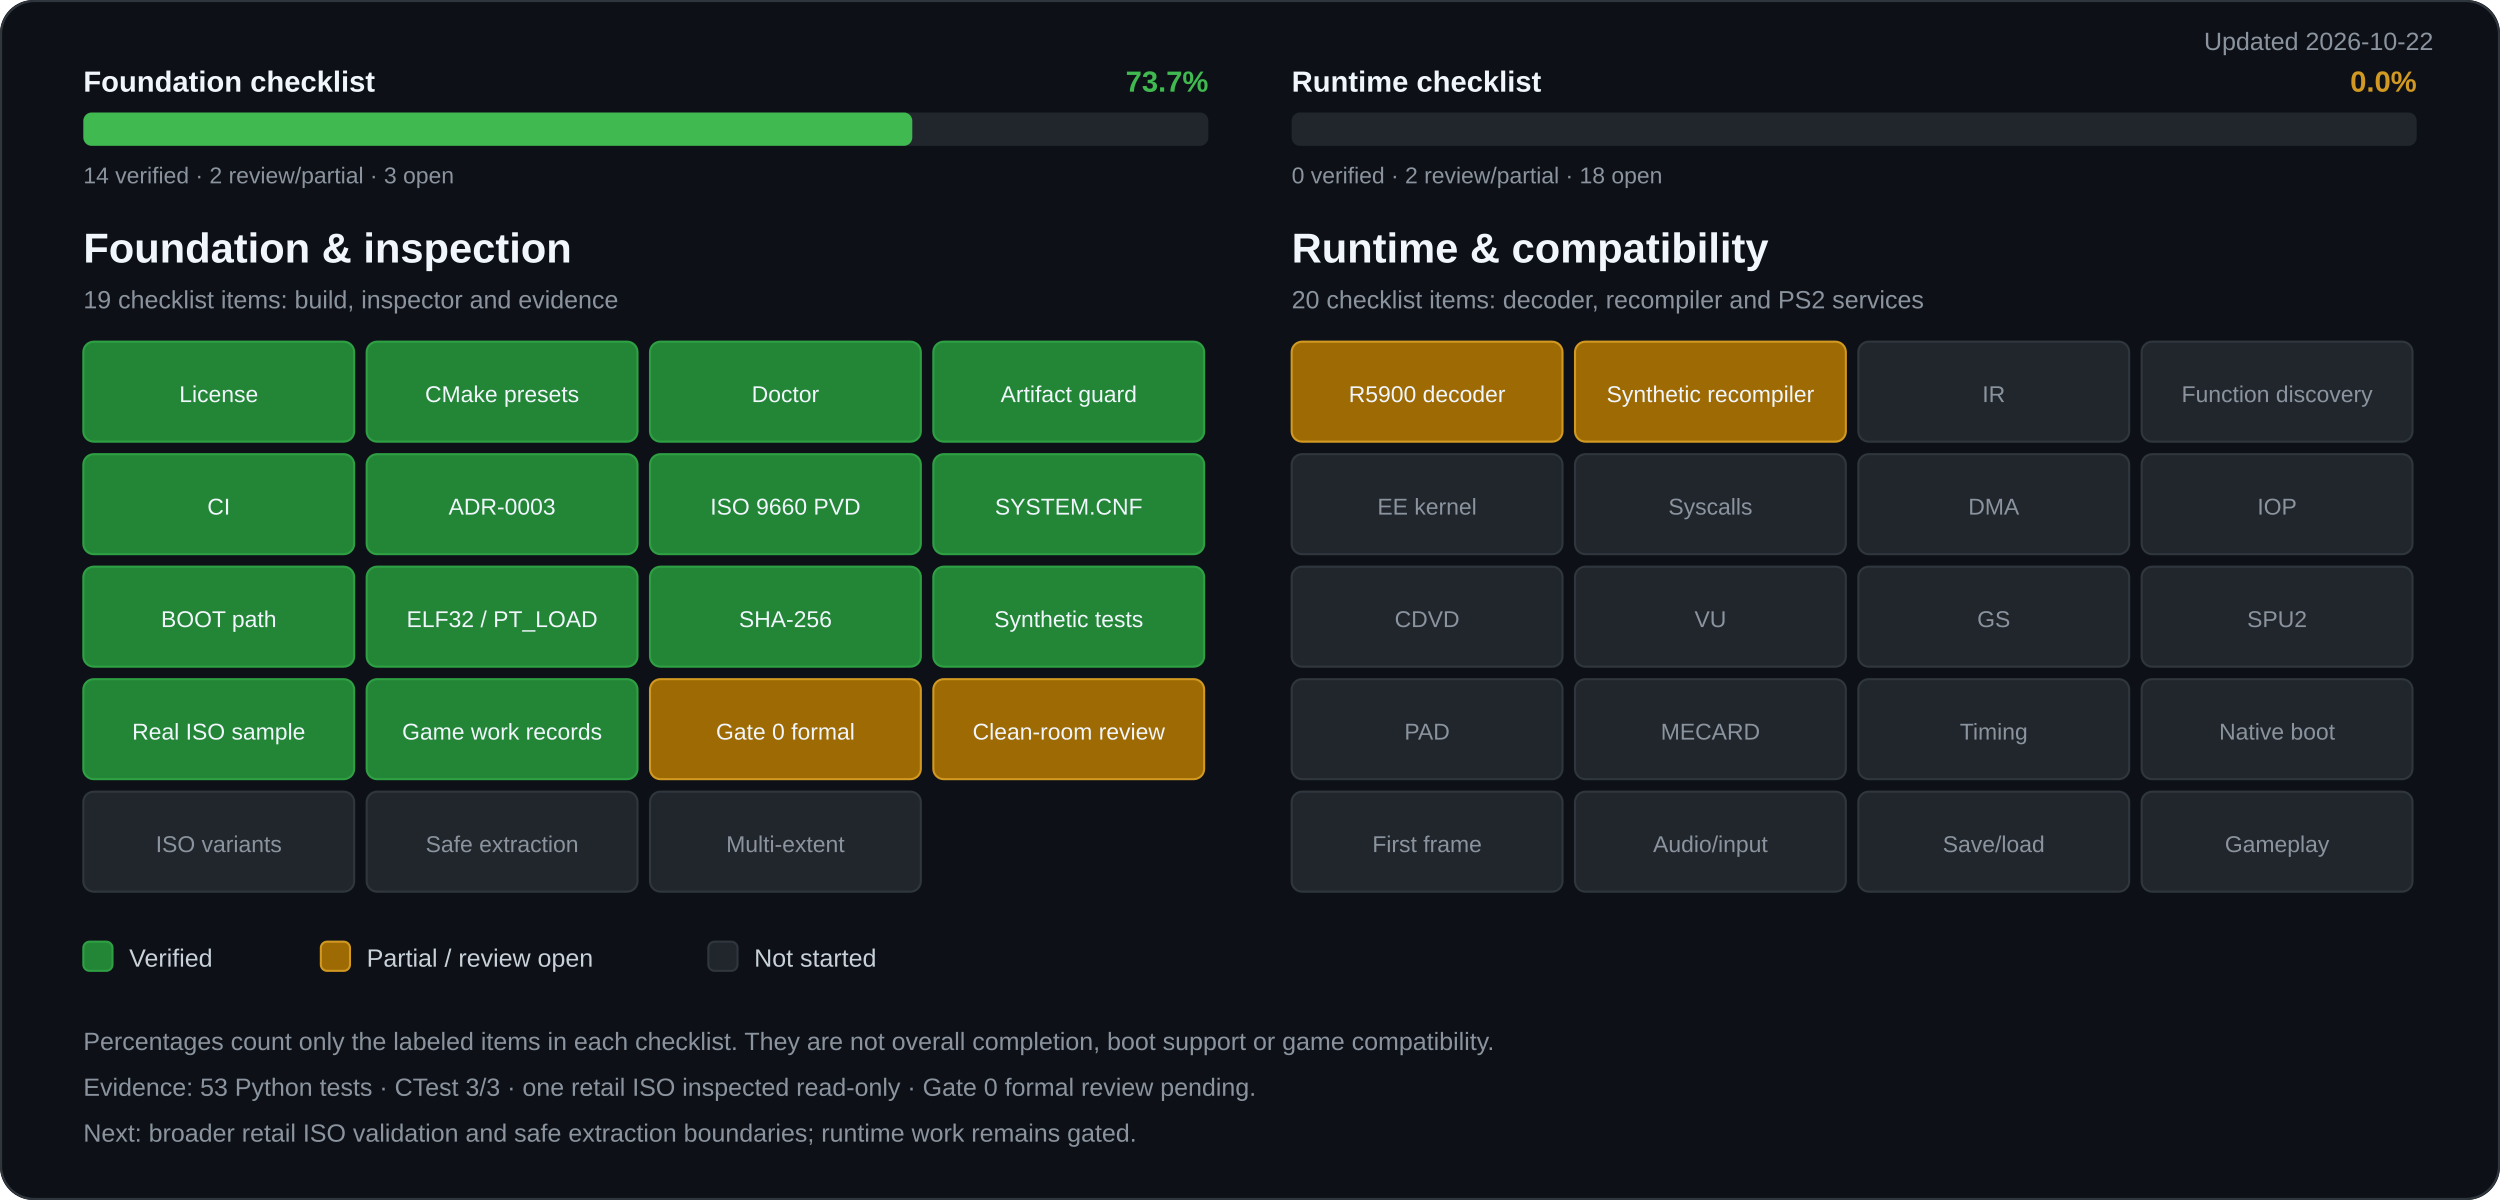
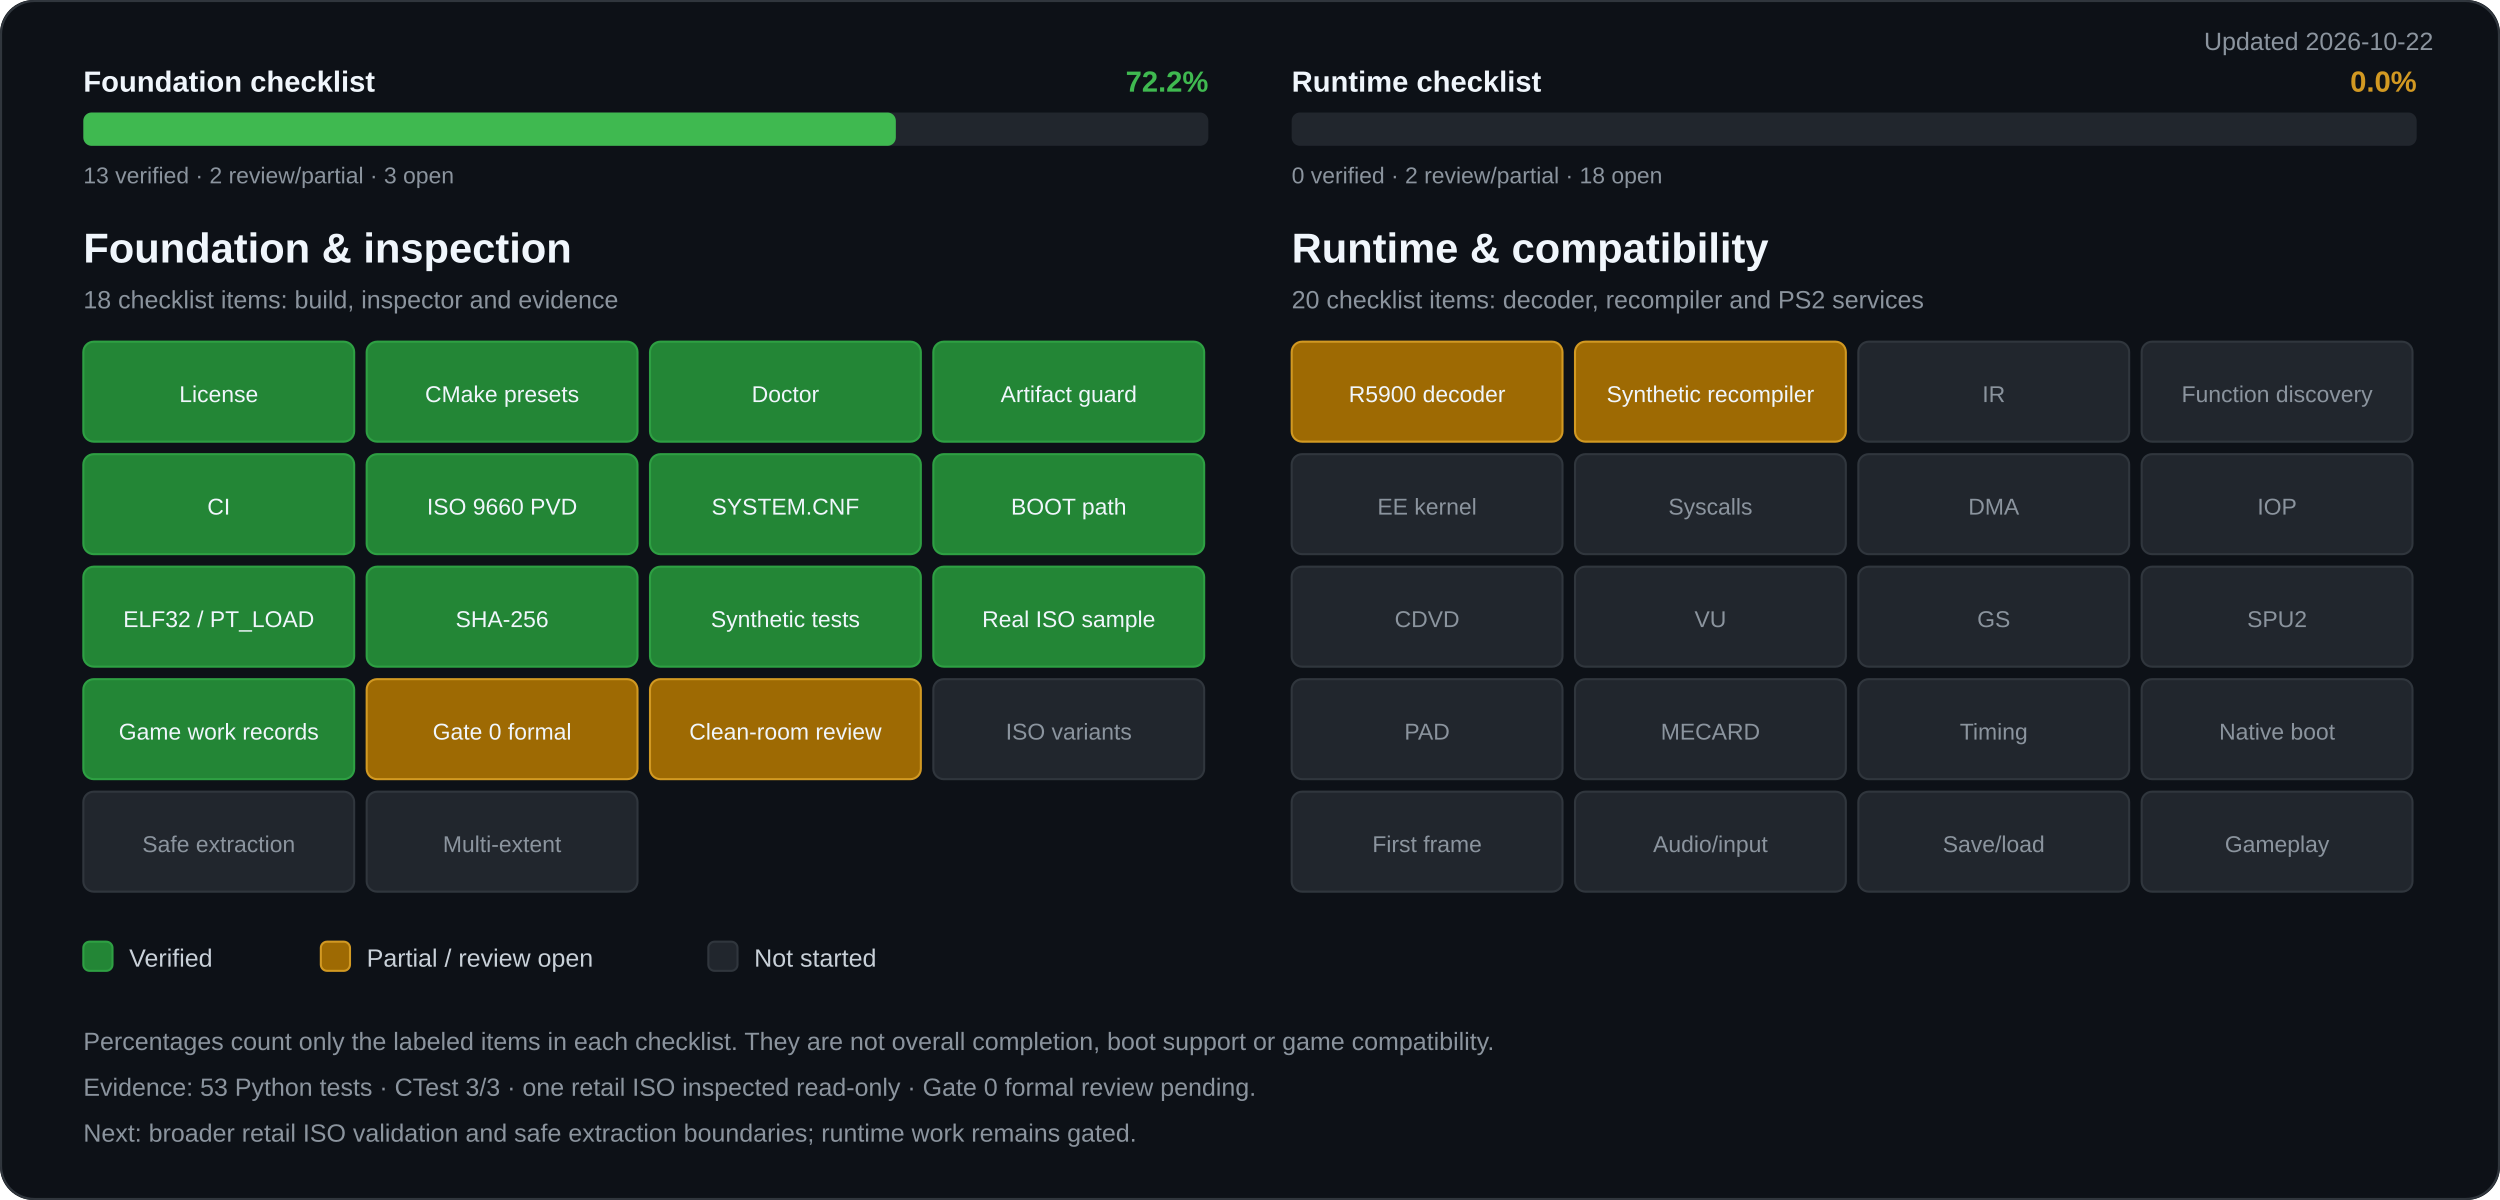
<svg xmlns="http://www.w3.org/2000/svg" width="1200" height="576" viewBox="0 0 1200 576" role="img" aria-labelledby="rptp-progress-title rptp-progress-desc">
  <rect width="1200" height="576" rx="16" fill="#0d1117" />
  <rect x="0.5" y="0.5" width="1199" height="575" rx="16" fill="none" stroke="#30363d" />
  <g font-family="Segoe UI, Arial, sans-serif">
    <text x="1168" y="24" text-anchor="end" font-size="12" fill="#8b949e">Updated 2026-10-22</text>
    <text x="40" y="44" font-size="14" font-weight="600" fill="#f0f6fc">Foundation checklist</text>
-     <text x="580" y="44" text-anchor="end" font-size="14" font-weight="700" fill="#3fb950">73.7%</text>
+     <text x="580" y="44" text-anchor="end" font-size="14" font-weight="700" fill="#3fb950">72.2%</text>
    <rect x="40" y="54" width="540" height="16" rx="4" fill="#21262d" />
-     <rect x="40" y="54" width="397.9" height="16" rx="4" fill="#3fb950" />
-     <text x="40" y="88" font-size="11" fill="#8b949e">14 verified · 2 review/partial · 3 open</text>
+     <rect x="40" y="54" width="390.0" height="16" rx="4" fill="#3fb950" />
+     <text x="40" y="88" font-size="11" fill="#8b949e">13 verified · 2 review/partial · 3 open</text>
    <text x="620" y="44" font-size="14" font-weight="600" fill="#f0f6fc">Runtime checklist</text>
    <text x="1160" y="44" text-anchor="end" font-size="14" font-weight="700" fill="#d29922">0.0%</text>
    <rect x="620" y="54" width="540" height="16" rx="4" fill="#21262d" />
    <rect x="620" y="54" width="0.0" height="16" rx="4" fill="#d29922" />
    <text x="620" y="88" font-size="11" fill="#8b949e">0 verified · 2 review/partial · 18 open</text>
    <text x="40" y="126" font-size="20" font-weight="700" fill="#f0f6fc">Foundation &amp; inspection</text>
-     <text x="40" y="148" font-size="12" fill="#8b949e">19 checklist items: build, inspector and evidence</text>
+     <text x="40" y="148" font-size="12" fill="#8b949e">18 checklist items: build, inspector and evidence</text>
    <text x="620" y="126" font-size="20" font-weight="700" fill="#f0f6fc">Runtime &amp; compatibility</text>
    <text x="620" y="148" font-size="12" fill="#8b949e">20 checklist items: decoder, recompiler and PS2 services</text>
    <rect x="40" y="164" width="130" height="48" rx="5" fill="#238636" stroke="#2ea043" />
    <text x="105" y="193" text-anchor="middle" font-size="11" fill="#f0f6fc">License</text>
    <rect x="176" y="164" width="130" height="48" rx="5" fill="#238636" stroke="#2ea043" />
    <text x="241" y="193" text-anchor="middle" font-size="11" fill="#f0f6fc">CMake presets</text>
    <rect x="312" y="164" width="130" height="48" rx="5" fill="#238636" stroke="#2ea043" />
    <text x="377" y="193" text-anchor="middle" font-size="11" fill="#f0f6fc">Doctor</text>
    <rect x="448" y="164" width="130" height="48" rx="5" fill="#238636" stroke="#2ea043" />
    <text x="513" y="193" text-anchor="middle" font-size="11" fill="#f0f6fc">Artifact guard</text>
    <rect x="40" y="218" width="130" height="48" rx="5" fill="#238636" stroke="#2ea043" />
    <text x="105" y="247" text-anchor="middle" font-size="11" fill="#f0f6fc">CI</text>
    <rect x="176" y="218" width="130" height="48" rx="5" fill="#238636" stroke="#2ea043" />
-     <text x="241" y="247" text-anchor="middle" font-size="11" fill="#f0f6fc">ADR-0003</text>
+     <text x="241" y="247" text-anchor="middle" font-size="11" fill="#f0f6fc">ISO 9660 PVD</text>
    <rect x="312" y="218" width="130" height="48" rx="5" fill="#238636" stroke="#2ea043" />
-     <text x="377" y="247" text-anchor="middle" font-size="11" fill="#f0f6fc">ISO 9660 PVD</text>
+     <text x="377" y="247" text-anchor="middle" font-size="11" fill="#f0f6fc">SYSTEM.CNF</text>
    <rect x="448" y="218" width="130" height="48" rx="5" fill="#238636" stroke="#2ea043" />
-     <text x="513" y="247" text-anchor="middle" font-size="11" fill="#f0f6fc">SYSTEM.CNF</text>
+     <text x="513" y="247" text-anchor="middle" font-size="11" fill="#f0f6fc">BOOT path</text>
    <rect x="40" y="272" width="130" height="48" rx="5" fill="#238636" stroke="#2ea043" />
-     <text x="105" y="301" text-anchor="middle" font-size="11" fill="#f0f6fc">BOOT path</text>
+     <text x="105" y="301" text-anchor="middle" font-size="11" fill="#f0f6fc">ELF32 / PT_LOAD</text>
    <rect x="176" y="272" width="130" height="48" rx="5" fill="#238636" stroke="#2ea043" />
-     <text x="241" y="301" text-anchor="middle" font-size="11" fill="#f0f6fc">ELF32 / PT_LOAD</text>
+     <text x="241" y="301" text-anchor="middle" font-size="11" fill="#f0f6fc">SHA-256</text>
    <rect x="312" y="272" width="130" height="48" rx="5" fill="#238636" stroke="#2ea043" />
-     <text x="377" y="301" text-anchor="middle" font-size="11" fill="#f0f6fc">SHA-256</text>
+     <text x="377" y="301" text-anchor="middle" font-size="11" fill="#f0f6fc">Synthetic tests</text>
    <rect x="448" y="272" width="130" height="48" rx="5" fill="#238636" stroke="#2ea043" />
-     <text x="513" y="301" text-anchor="middle" font-size="11" fill="#f0f6fc">Synthetic tests</text>
+     <text x="513" y="301" text-anchor="middle" font-size="11" fill="#f0f6fc">Real ISO sample</text>
    <rect x="40" y="326" width="130" height="48" rx="5" fill="#238636" stroke="#2ea043" />
-     <text x="105" y="355" text-anchor="middle" font-size="11" fill="#f0f6fc">Real ISO sample</text>
-     <rect x="176" y="326" width="130" height="48" rx="5" fill="#238636" stroke="#2ea043" />
-     <text x="241" y="355" text-anchor="middle" font-size="11" fill="#f0f6fc">Game work records</text>
+     <text x="105" y="355" text-anchor="middle" font-size="11" fill="#f0f6fc">Game work records</text>
+     <rect x="176" y="326" width="130" height="48" rx="5" fill="#9e6a03" stroke="#d29922" />
+     <text x="241" y="355" text-anchor="middle" font-size="11" fill="#f0f6fc">Gate 0 formal</text>
    <rect x="312" y="326" width="130" height="48" rx="5" fill="#9e6a03" stroke="#d29922" />
-     <text x="377" y="355" text-anchor="middle" font-size="11" fill="#f0f6fc">Gate 0 formal</text>
-     <rect x="448" y="326" width="130" height="48" rx="5" fill="#9e6a03" stroke="#d29922" />
-     <text x="513" y="355" text-anchor="middle" font-size="11" fill="#f0f6fc">Clean-room review</text>
+     <text x="377" y="355" text-anchor="middle" font-size="11" fill="#f0f6fc">Clean-room review</text>
+     <rect x="448" y="326" width="130" height="48" rx="5" fill="#21262d" stroke="#30363d" />
+     <text x="513" y="355" text-anchor="middle" font-size="11" fill="#8b949e">ISO variants</text>
    <rect x="40" y="380" width="130" height="48" rx="5" fill="#21262d" stroke="#30363d" />
-     <text x="105" y="409" text-anchor="middle" font-size="11" fill="#8b949e">ISO variants</text>
+     <text x="105" y="409" text-anchor="middle" font-size="11" fill="#8b949e">Safe extraction</text>
    <rect x="176" y="380" width="130" height="48" rx="5" fill="#21262d" stroke="#30363d" />
-     <text x="241" y="409" text-anchor="middle" font-size="11" fill="#8b949e">Safe extraction</text>
-     <rect x="312" y="380" width="130" height="48" rx="5" fill="#21262d" stroke="#30363d" />
-     <text x="377" y="409" text-anchor="middle" font-size="11" fill="#8b949e">Multi-extent</text>
+     <text x="241" y="409" text-anchor="middle" font-size="11" fill="#8b949e">Multi-extent</text>
    <rect x="620" y="164" width="130" height="48" rx="5" fill="#9e6a03" stroke="#d29922" />
    <text x="685" y="193" text-anchor="middle" font-size="11" fill="#f0f6fc">R5900 decoder</text>
    <rect x="756" y="164" width="130" height="48" rx="5" fill="#9e6a03" stroke="#d29922" />
    <text x="821" y="193" text-anchor="middle" font-size="11" fill="#f0f6fc">Synthetic recompiler</text>
    <rect x="892" y="164" width="130" height="48" rx="5" fill="#21262d" stroke="#30363d" />
    <text x="957" y="193" text-anchor="middle" font-size="11" fill="#8b949e">IR</text>
    <rect x="1028" y="164" width="130" height="48" rx="5" fill="#21262d" stroke="#30363d" />
    <text x="1093" y="193" text-anchor="middle" font-size="11" fill="#8b949e">Function discovery</text>
    <rect x="620" y="218" width="130" height="48" rx="5" fill="#21262d" stroke="#30363d" />
    <text x="685" y="247" text-anchor="middle" font-size="11" fill="#8b949e">EE kernel</text>
    <rect x="756" y="218" width="130" height="48" rx="5" fill="#21262d" stroke="#30363d" />
    <text x="821" y="247" text-anchor="middle" font-size="11" fill="#8b949e">Syscalls</text>
    <rect x="892" y="218" width="130" height="48" rx="5" fill="#21262d" stroke="#30363d" />
    <text x="957" y="247" text-anchor="middle" font-size="11" fill="#8b949e">DMA</text>
    <rect x="1028" y="218" width="130" height="48" rx="5" fill="#21262d" stroke="#30363d" />
    <text x="1093" y="247" text-anchor="middle" font-size="11" fill="#8b949e">IOP</text>
    <rect x="620" y="272" width="130" height="48" rx="5" fill="#21262d" stroke="#30363d" />
    <text x="685" y="301" text-anchor="middle" font-size="11" fill="#8b949e">CDVD</text>
    <rect x="756" y="272" width="130" height="48" rx="5" fill="#21262d" stroke="#30363d" />
    <text x="821" y="301" text-anchor="middle" font-size="11" fill="#8b949e">VU</text>
    <rect x="892" y="272" width="130" height="48" rx="5" fill="#21262d" stroke="#30363d" />
    <text x="957" y="301" text-anchor="middle" font-size="11" fill="#8b949e">GS</text>
    <rect x="1028" y="272" width="130" height="48" rx="5" fill="#21262d" stroke="#30363d" />
    <text x="1093" y="301" text-anchor="middle" font-size="11" fill="#8b949e">SPU2</text>
    <rect x="620" y="326" width="130" height="48" rx="5" fill="#21262d" stroke="#30363d" />
    <text x="685" y="355" text-anchor="middle" font-size="11" fill="#8b949e">PAD</text>
    <rect x="756" y="326" width="130" height="48" rx="5" fill="#21262d" stroke="#30363d" />
    <text x="821" y="355" text-anchor="middle" font-size="11" fill="#8b949e">MECARD</text>
    <rect x="892" y="326" width="130" height="48" rx="5" fill="#21262d" stroke="#30363d" />
    <text x="957" y="355" text-anchor="middle" font-size="11" fill="#8b949e">Timing</text>
    <rect x="1028" y="326" width="130" height="48" rx="5" fill="#21262d" stroke="#30363d" />
    <text x="1093" y="355" text-anchor="middle" font-size="11" fill="#8b949e">Native boot</text>
    <rect x="620" y="380" width="130" height="48" rx="5" fill="#21262d" stroke="#30363d" />
    <text x="685" y="409" text-anchor="middle" font-size="11" fill="#8b949e">First frame</text>
    <rect x="756" y="380" width="130" height="48" rx="5" fill="#21262d" stroke="#30363d" />
    <text x="821" y="409" text-anchor="middle" font-size="11" fill="#8b949e">Audio/input</text>
    <rect x="892" y="380" width="130" height="48" rx="5" fill="#21262d" stroke="#30363d" />
    <text x="957" y="409" text-anchor="middle" font-size="11" fill="#8b949e">Save/load</text>
    <rect x="1028" y="380" width="130" height="48" rx="5" fill="#21262d" stroke="#30363d" />
    <text x="1093" y="409" text-anchor="middle" font-size="11" fill="#8b949e">Gameplay</text>
    <rect x="40" y="452" width="14" height="14" rx="3" fill="#238636" stroke="#2ea043" />
    <text x="62" y="464" font-size="12" fill="#c9d1d9">Verified</text>
    <rect x="154" y="452" width="14" height="14" rx="3" fill="#9e6a03" stroke="#d29922" />
    <text x="176" y="464" font-size="12" fill="#c9d1d9">Partial / review open</text>
    <rect x="340" y="452" width="14" height="14" rx="3" fill="#21262d" stroke="#30363d" />
    <text x="362" y="464" font-size="12" fill="#c9d1d9">Not started</text>
    <text x="40" y="504" font-size="12" fill="#8b949e">Percentages count only the labeled items in each checklist. They are not overall completion, boot support or game compatibility.</text>
    <text x="40" y="526" font-size="12" fill="#8b949e">Evidence: 53 Python tests · CTest 3/3 · one retail ISO inspected read-only · Gate 0 formal review pending.</text>
    <text x="40" y="548" font-size="12" fill="#8b949e">Next: broader retail ISO validation and safe extraction boundaries; runtime work remains gated.</text>
  </g>
</svg>
